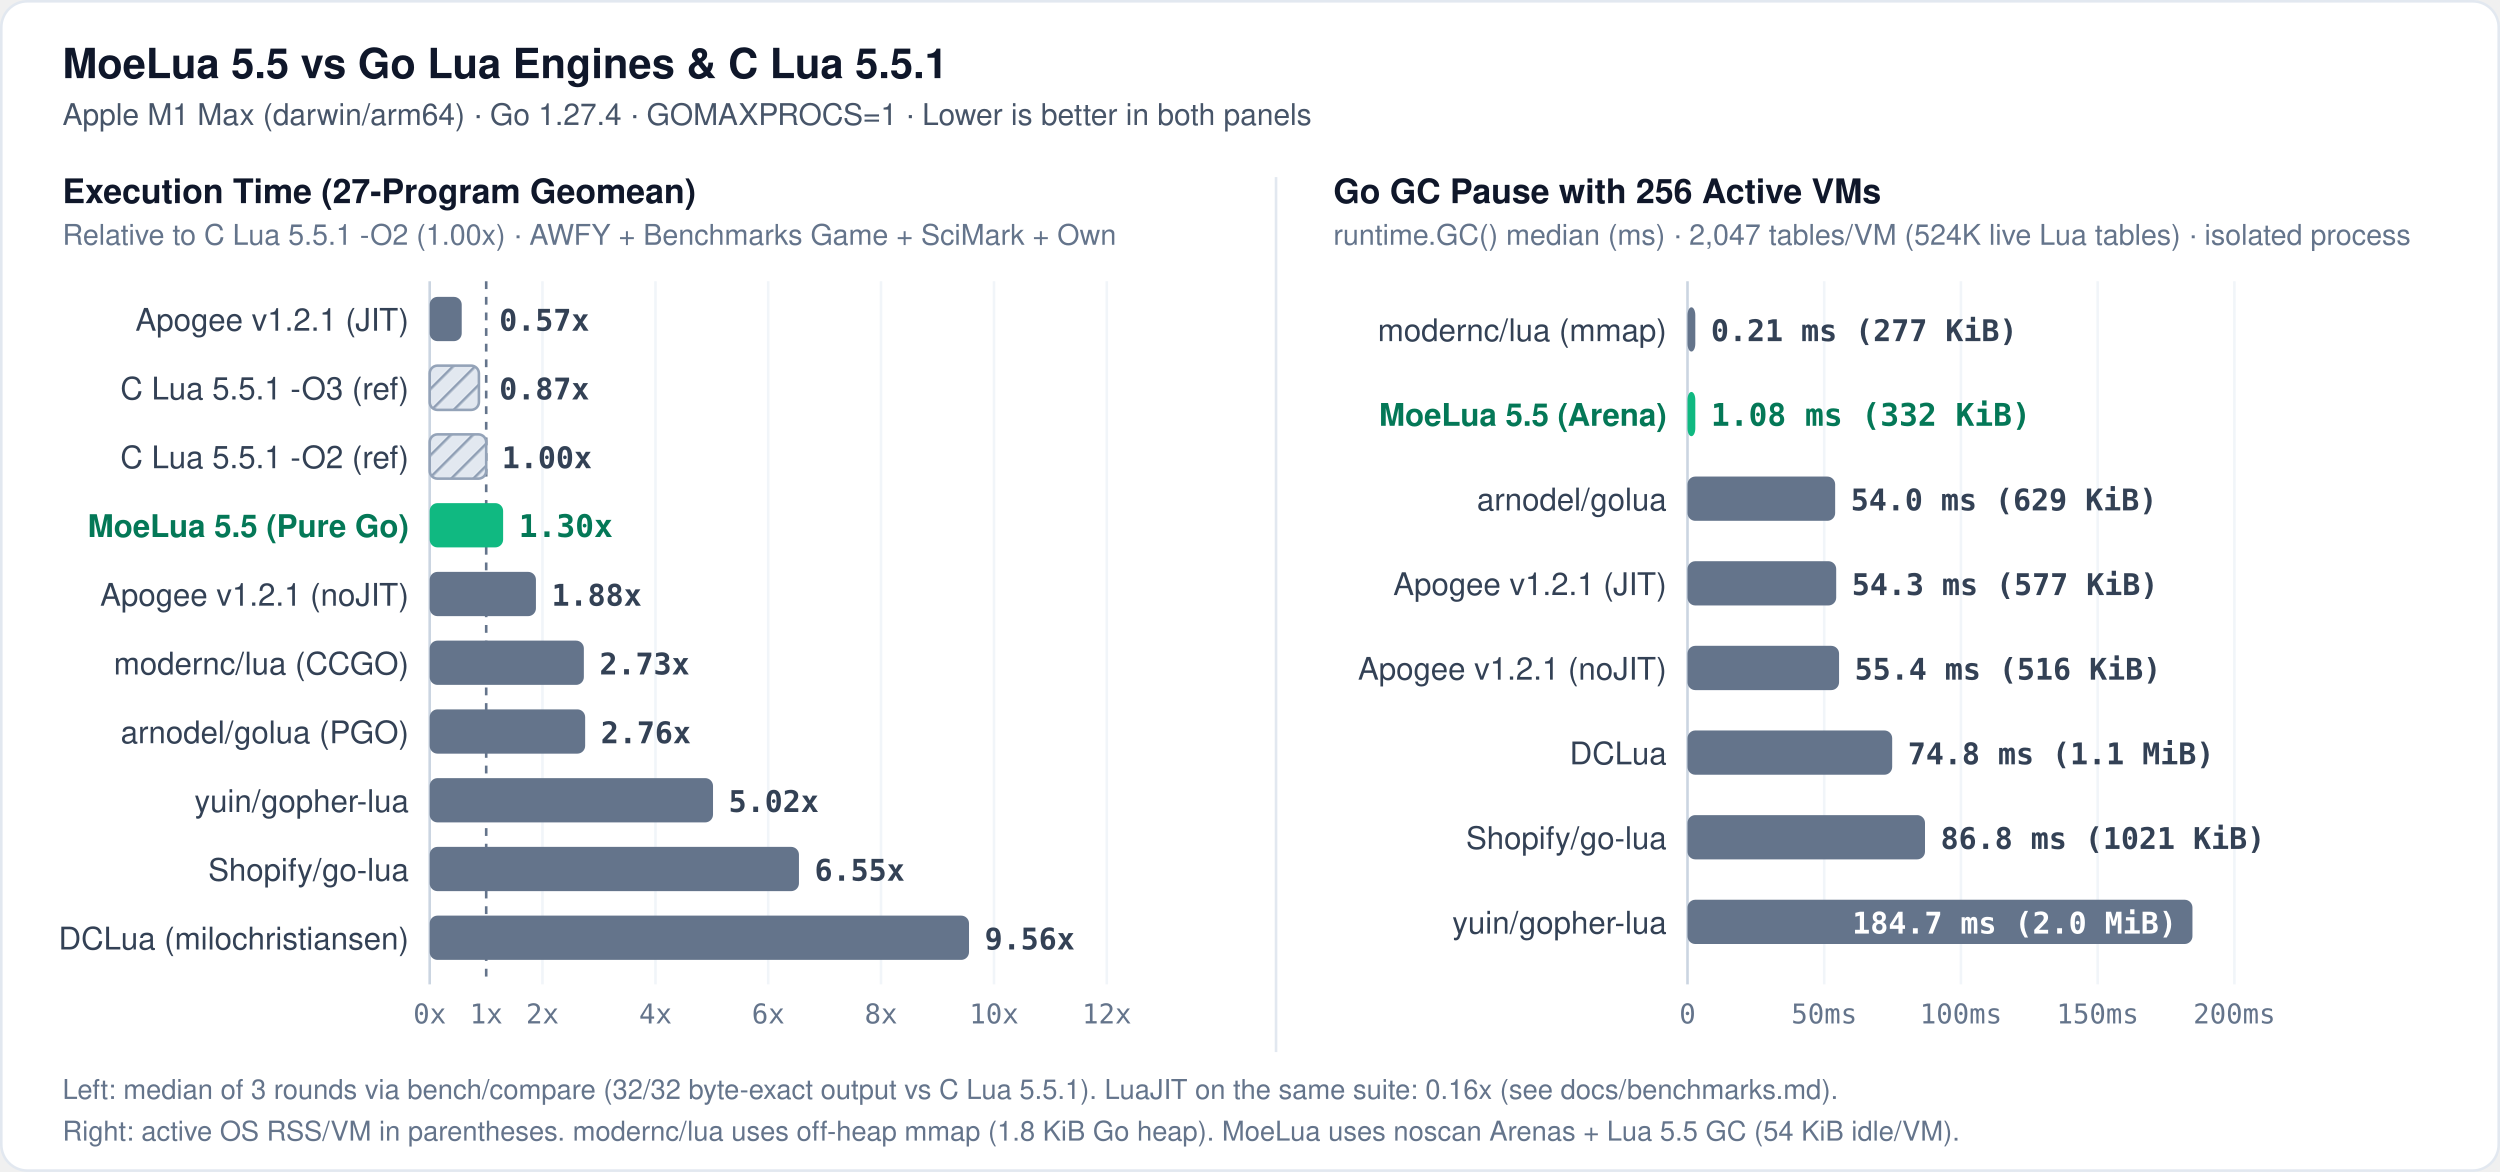
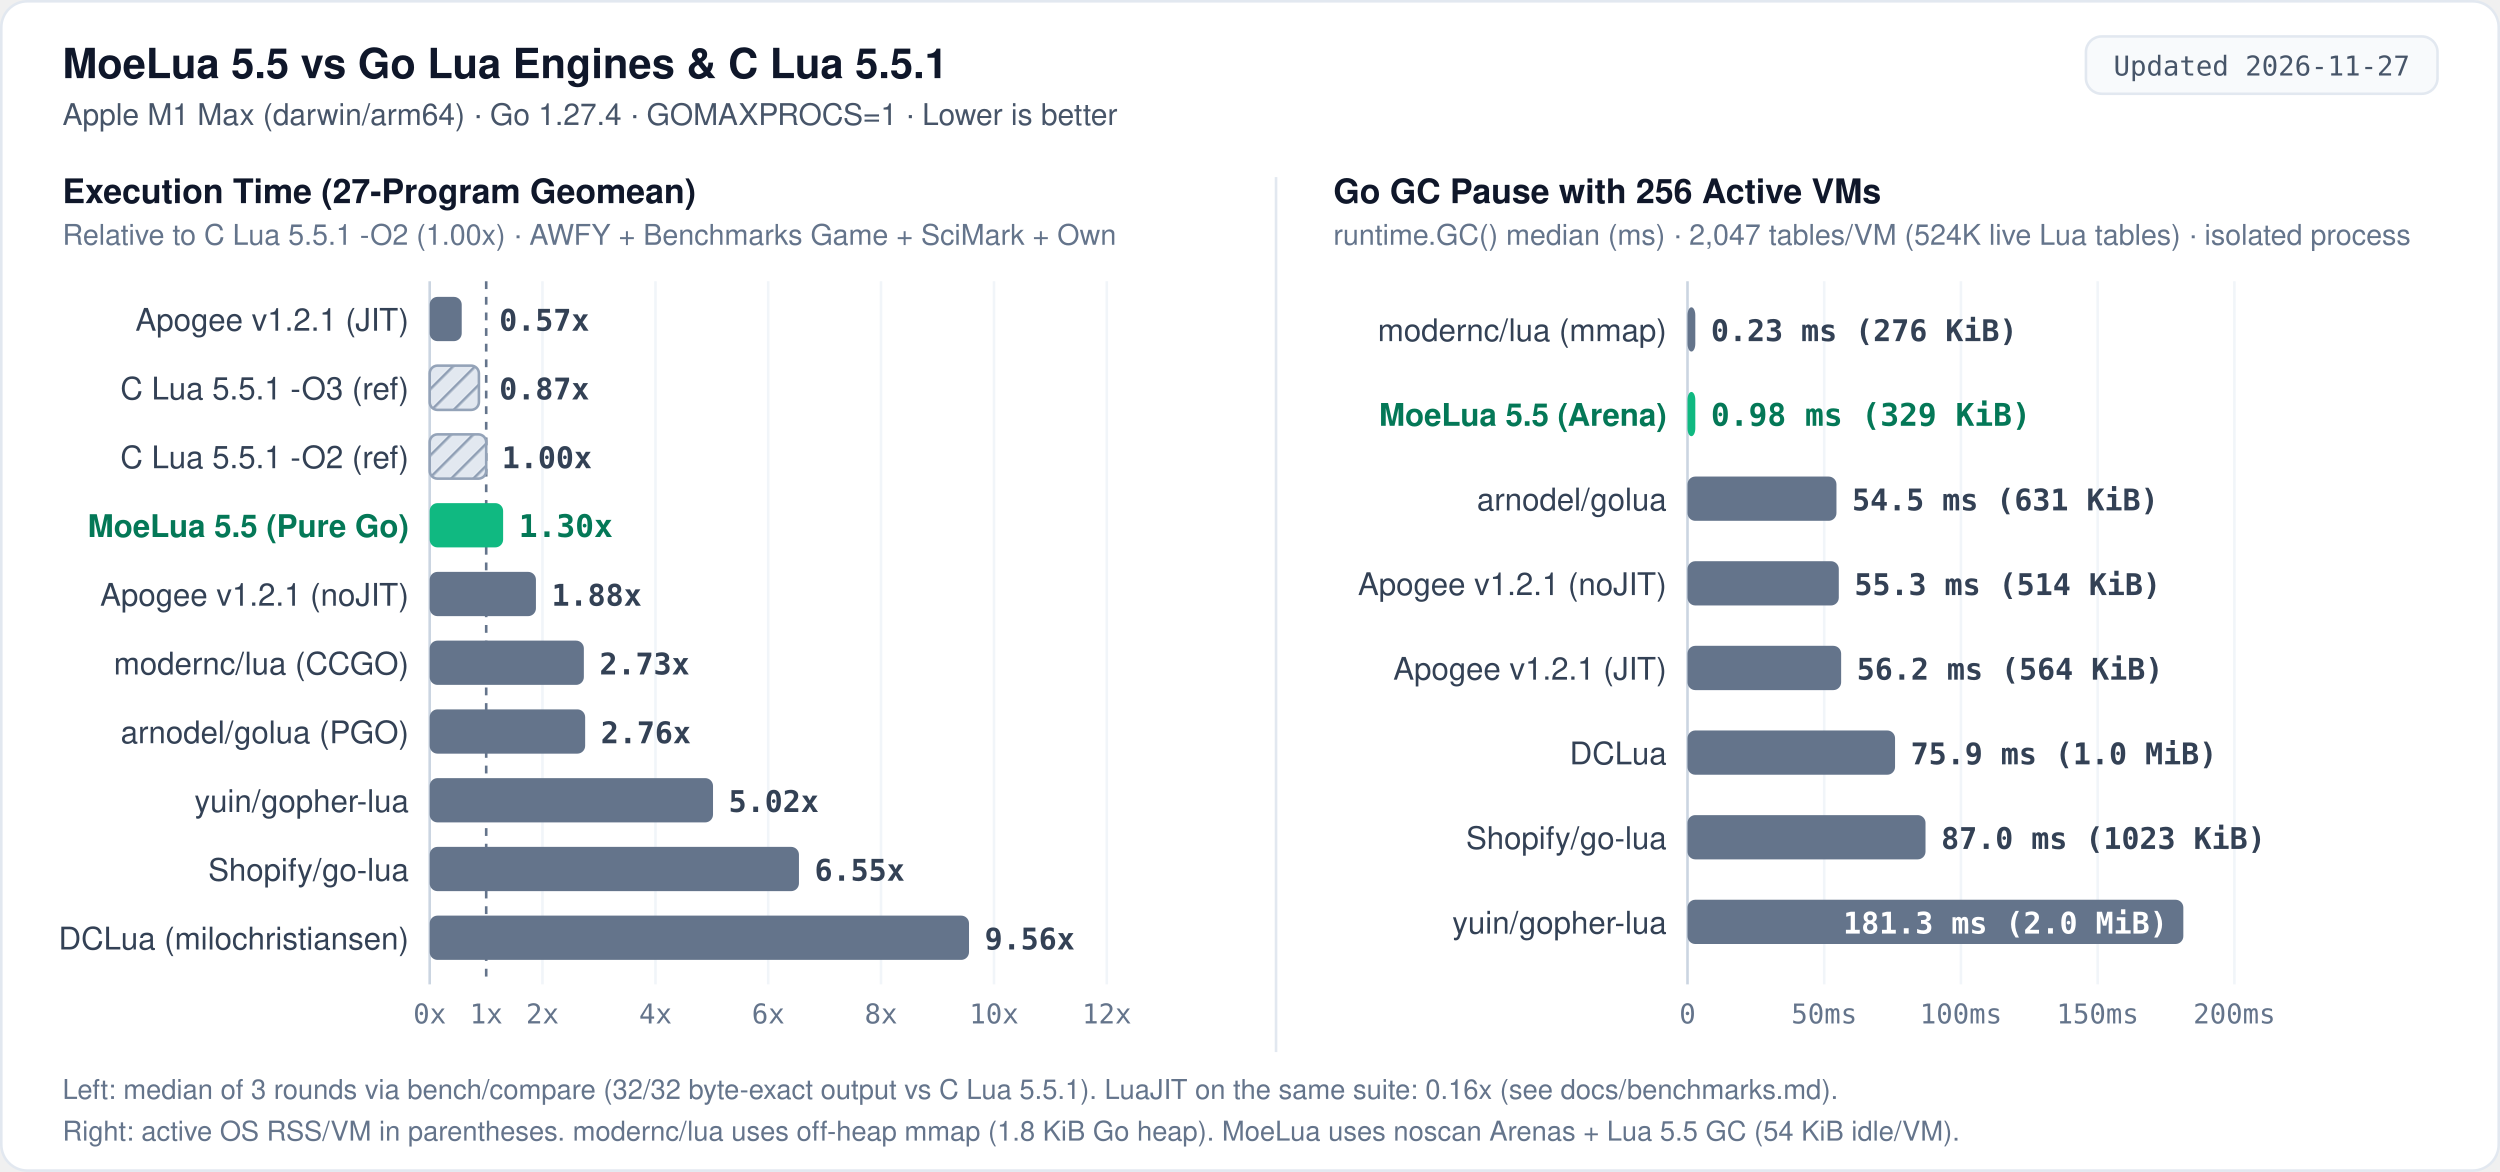
<svg xmlns="http://www.w3.org/2000/svg" width="960" height="450" viewBox="0 0 960 450" role="img" aria-label="MoeLua 5.5 cross-engine benchmark: 27-program execution time relative to C Lua 5.5.1 -O2 and 256-VM Go GC pause">
  <defs>
    <pattern id="hatch" width="6" height="6" patternUnits="userSpaceOnUse" patternTransform="rotate(45)">
      <rect width="6" height="6" fill="#e2e8f0" />
      <line x1="0" y1="0" x2="0" y2="6" stroke="#94a3b8" stroke-width="2" />
    </pattern>
    <style>
      .bg { fill: #ffffff; }
      .border { fill: none; stroke: #e2e8f0; stroke-width: 1; }
+       .badge-bg { fill: #f8fafc; stroke: #e2e8f0; stroke-width: 1; }
+       .badge-txt { font: 500 10.5px ui-monospace, SFMono-Regular, Menlo, Consolas, monospace; fill: #475569; text-anchor: middle; }
      .title { font: 700 16px -apple-system, BlinkMacSystemFont, "Segoe UI", Helvetica, Arial, sans-serif; fill: #0f172a; }
      .subtitle { font: 400 11.5px -apple-system, BlinkMacSystemFont, "Segoe UI", Helvetica, Arial, sans-serif; fill: #475569; }
      .panel-title { font: 700 13px -apple-system, BlinkMacSystemFont, "Segoe UI", Helvetica, Arial, sans-serif; fill: #0f172a; }
      .panel-sub { font: 400 11px -apple-system, BlinkMacSystemFont, "Segoe UI", Helvetica, Arial, sans-serif; fill: #64748b; }
      .label { font: 500 12px -apple-system, BlinkMacSystemFont, "Segoe UI", Helvetica, Arial, sans-serif; fill: #334155; text-anchor: end; }
      .label-hi { font: 700 12px -apple-system, BlinkMacSystemFont, "Segoe UI", Helvetica, Arial, sans-serif; fill: #047857; text-anchor: end; }
      .val { font: 600 11.5px ui-monospace, SFMono-Regular, Menlo, Consolas, monospace; fill: #334155; }
      .val-hi { font: 700 12px ui-monospace, SFMono-Regular, Menlo, Consolas, monospace; fill: #047857; }
+       .end-lbl { font: 500 10.5px -apple-system, BlinkMacSystemFont, "Segoe UI", Helvetica, Arial, sans-serif; fill: #475569; }
+       .end-lbl-hi { font: 700 11px -apple-system, BlinkMacSystemFont, "Segoe UI", Helvetica, Arial, sans-serif; fill: #047857; }
      .grid { stroke: #f1f5f9; stroke-width: 1; }
      .axis { stroke: #cbd5e1; stroke-width: 1; }
      .refline { stroke: #64748b; stroke-width: 1; stroke-dasharray: 3 3; }
+       .leader { stroke: #cbd5e1; stroke-width: 1; fill: none; }
      .tick { font: 400 10.5px ui-monospace, SFMono-Regular, Menlo, Consolas, monospace; fill: #64748b; text-anchor: middle; }
+       .tick-y { font: 400 10.5px ui-monospace, SFMono-Regular, Menlo, Consolas, monospace; fill: #64748b; text-anchor: end; }
      .foot { font: 400 10.5px -apple-system, BlinkMacSystemFont, "Segoe UI", Helvetica, Arial, sans-serif; fill: #64748b; }
      .bar-moe { fill: #10b981; }
      .bar-other { fill: #64748b; }
      .bar-ref { fill: url(#hatch); stroke: #94a3b8; stroke-width: 1; }
    </style>
  </defs>
  <rect x="0.5" y="0.5" width="959" height="449" rx="10" class="bg" />
  <rect x="0.5" y="0.5" width="959" height="449" rx="10" class="border" />
  <text x="24" y="30" class="title">MoeLua 5.5 vs Go Lua Engines &amp; C Lua 5.5.1</text>
-   <text x="24" y="48" class="subtitle">Apple M1 Max (darwin/arm64) · Go 1.27.4 · GOMAXPROCS=1 · Lower is better in both panels</text>
+   <text x="24" y="48" class="subtitle">Apple M1 Max (darwin/arm64) · Go 1.27.4 · GOMAXPROCS=1 · Lower is better</text>
+   <rect x="801.0" y="14" width="135.0" height="22" rx="6" class="badge-bg" />
+   <text x="868.5" y="29" class="badge-txt">Updated 2026-11-27</text>
  <line x1="490" y1="68" x2="490" y2="404" stroke="#e2e8f0" stroke-width="1" />
  <text x="24" y="78" class="panel-title">Execution Time (27-Program Geomean)</text>
  <text x="24" y="94" class="panel-sub">Relative to C Lua 5.5.1 -O2 (1.00x) · AWFY + Benchmarks Game + SciMark + Own</text>
  <line x1="165.0" y1="108.0" x2="165.0" y2="378.0" class="axis" />
  <line x1="186.7" y1="108.0" x2="186.7" y2="378.0" class="refline" />
  <text x="165.0" y="393" class="tick">0x</text>
  <text x="186.7" y="393" class="tick">1x</text>
  <line x1="208.3" y1="108.0" x2="208.3" y2="378.0" class="grid" />
  <text x="208.3" y="393" class="tick">2x</text>
  <line x1="251.7" y1="108.0" x2="251.7" y2="378.0" class="grid" />
  <text x="251.7" y="393" class="tick">4x</text>
  <line x1="295.0" y1="108.0" x2="295.0" y2="378.0" class="grid" />
  <text x="295.0" y="393" class="tick">6x</text>
  <line x1="338.3" y1="108.0" x2="338.3" y2="378.0" class="grid" />
  <text x="338.3" y="393" class="tick">8x</text>
  <line x1="381.7" y1="108.0" x2="381.7" y2="378.0" class="grid" />
  <text x="381.7" y="393" class="tick">10x</text>
  <line x1="425.0" y1="108.0" x2="425.0" y2="378.0" class="grid" />
  <text x="425.0" y="393" class="tick">12x</text>
  <text x="157" y="127.0" class="label">Apogee v1.2.1 (JIT)</text>
  <rect x="165.0" y="114.0" width="12.3" height="17.0" rx="3" class="bar-other" />
  <text x="191.7" y="127.0" class="val">0.57x</text>
  <text x="157" y="153.4" class="label">C Lua 5.5.1 -O3 (ref)</text>
  <rect x="165.0" y="140.4" width="18.9" height="17.0" rx="3" class="bar-ref" />
  <text x="191.7" y="153.4" class="val">0.87x</text>
  <text x="157" y="179.8" class="label">C Lua 5.5.1 -O2 (ref)</text>
  <rect x="165.0" y="166.8" width="21.7" height="17.0" rx="3" class="bar-ref" />
  <text x="192.7" y="179.8" class="val">1.00x</text>
  <text x="157" y="206.2" class="label-hi">MoeLua 5.5 (Pure Go)</text>
  <rect x="165.0" y="193.2" width="28.2" height="17.0" rx="3" class="bar-moe" />
  <text x="199.2" y="206.2" class="val-hi">1.30x</text>
  <text x="157" y="232.6" class="label">Apogee v1.2.1 (noJIT)</text>
  <rect x="165.0" y="219.6" width="40.8" height="17.0" rx="3" class="bar-other" />
  <text x="211.8" y="232.6" class="val">1.88x</text>
  <text x="157" y="259.0" class="label">modernc/lua (CCGO)</text>
  <rect x="165.0" y="246.0" width="59.2" height="17.0" rx="3" class="bar-other" />
  <text x="230.2" y="259.0" class="val">2.73x</text>
  <text x="157" y="285.4" class="label">arnodel/golua (PGO)</text>
  <rect x="165.0" y="272.4" width="59.7" height="17.0" rx="3" class="bar-other" />
  <text x="230.7" y="285.4" class="val">2.76x</text>
  <text x="157" y="311.8" class="label">yuin/gopher-lua</text>
  <rect x="165.0" y="298.8" width="108.8" height="17.0" rx="3" class="bar-other" />
  <text x="279.8" y="311.8" class="val">5.02x</text>
  <text x="157" y="338.2" class="label">Shopify/go-lua</text>
  <rect x="165.0" y="325.2" width="141.8" height="17.0" rx="3" class="bar-other" />
  <text x="312.8" y="338.2" class="val">6.55x</text>
  <text x="157" y="364.6" class="label">DCLua (milochristiansen)</text>
  <rect x="165.0" y="351.6" width="207.1" height="17.0" rx="3" class="bar-other" />
  <text x="378.1" y="364.6" class="val">9.56x</text>
  <text x="512" y="78" class="panel-title">Go GC Pause with 256 Active VMs</text>
  <text x="512" y="94" class="panel-sub">runtime.GC() median (ms) · 2,047 tables/VM (524K live Lua tables) · isolated process</text>
  <line x1="648.0" y1="108.0" x2="648.0" y2="378.0" class="axis" />
  <text x="648.0" y="393" class="tick">0</text>
  <line x1="700.5" y1="108.0" x2="700.5" y2="378.0" class="grid" />
  <text x="700.5" y="393" class="tick">50ms</text>
  <line x1="753.0" y1="108.0" x2="753.0" y2="378.0" class="grid" />
  <text x="753.0" y="393" class="tick">100ms</text>
  <line x1="805.5" y1="108.0" x2="805.5" y2="378.0" class="grid" />
  <text x="805.5" y="393" class="tick">150ms</text>
  <line x1="858.0" y1="108.0" x2="858.0" y2="378.0" class="grid" />
  <text x="858.0" y="393" class="tick">200ms</text>
  <text x="640" y="131.0" class="label">modernc/lua (mmap)</text>
  <rect x="648.0" y="118.0" width="3.0" height="17.0" rx="3" class="bar-other" />
-   <text x="657.0" y="131.0" class="val">0.21 ms (277 KiB)</text>
+   <text x="657.0" y="131.0" class="val">0.23 ms (276 KiB)</text>
  <text x="640" y="163.5" class="label-hi">MoeLua 5.5 (Arena)</text>
  <rect x="648.0" y="150.5" width="3.0" height="17.0" rx="3" class="bar-moe" />
-   <text x="657.0" y="163.5" class="val-hi">1.08 ms (332 KiB)</text>
+   <text x="657.0" y="163.5" class="val-hi">0.98 ms (329 KiB)</text>
  <text x="640" y="196.0" class="label">arnodel/golua</text>
-   <rect x="648.0" y="183.0" width="56.7" height="17.0" rx="3" class="bar-other" />
-   <text x="710.7" y="196.0" class="val">54.0 ms (629 KiB)</text>
-   <text x="640" y="228.5" class="label">Apogee v1.2.1 (JIT)</text>
-   <rect x="648.0" y="215.5" width="57.1" height="17.0" rx="3" class="bar-other" />
-   <text x="711.1" y="228.5" class="val">54.3 ms (577 KiB)</text>
-   <text x="640" y="261.0" class="label">Apogee v1.2.1 (noJIT)</text>
-   <rect x="648.0" y="248.0" width="58.2" height="17.0" rx="3" class="bar-other" />
-   <text x="712.2" y="261.0" class="val">55.4 ms (516 KiB)</text>
+   <rect x="648.0" y="183.0" width="57.2" height="17.0" rx="3" class="bar-other" />
+   <text x="711.2" y="196.0" class="val">54.5 ms (631 KiB)</text>
+   <text x="640" y="228.5" class="label">Apogee v1.2.1 (noJIT)</text>
+   <rect x="648.0" y="215.5" width="58.1" height="17.0" rx="3" class="bar-other" />
+   <text x="712.1" y="228.5" class="val">55.3 ms (514 KiB)</text>
+   <text x="640" y="261.0" class="label">Apogee v1.2.1 (JIT)</text>
+   <rect x="648.0" y="248.0" width="59.0" height="17.0" rx="3" class="bar-other" />
+   <text x="713.0" y="261.0" class="val">56.2 ms (564 KiB)</text>
  <text x="640" y="293.5" class="label">DCLua</text>
-   <rect x="648.0" y="280.5" width="78.6" height="17.0" rx="3" class="bar-other" />
-   <text x="732.6" y="293.5" class="val">74.8 ms (1.1 MiB)</text>
+   <rect x="648.0" y="280.5" width="79.7" height="17.0" rx="3" class="bar-other" />
+   <text x="733.7" y="293.5" class="val">75.9 ms (1.0 MiB)</text>
  <text x="640" y="326.0" class="label">Shopify/go-lua</text>
-   <rect x="648.0" y="313.0" width="91.2" height="17.0" rx="3" class="bar-other" />
-   <text x="745.2" y="326.0" class="val">86.8 ms (1021 KiB)</text>
+   <rect x="648.0" y="313.0" width="91.4" height="17.0" rx="3" class="bar-other" />
+   <text x="745.4" y="326.0" class="val">87.0 ms (1023 KiB)</text>
  <text x="640" y="358.5" class="label">yuin/gopher-lua</text>
-   <rect x="648.0" y="345.5" width="193.9" height="17.0" rx="3" class="bar-other" />
-   <text x="835.9" y="358.5" class="val" style="fill:#ffffff;text-anchor:end">184.7 ms (2.0 MiB)</text>
+   <rect x="648.0" y="345.5" width="190.4" height="17.0" rx="3" class="bar-other" />
+   <text x="832.4" y="358.5" class="val" style="fill:#ffffff;text-anchor:end">181.3 ms (2.0 MiB)</text>
  <text x="24" y="422" class="foot">Left: median of 3 rounds via bench/compare (32/32 byte-exact output vs C Lua 5.5.1). LuaJIT on the same suite: 0.16x (see docs/benchmarks.md).</text>
  <text x="24" y="438" class="foot">Right: active OS RSS/VM in parentheses. modernc/lua uses off-heap mmap (1.8 KiB Go heap). MoeLua uses noscan Arenas + Lua 5.5 GC (54 KiB idle/VM).</text>
</svg>
